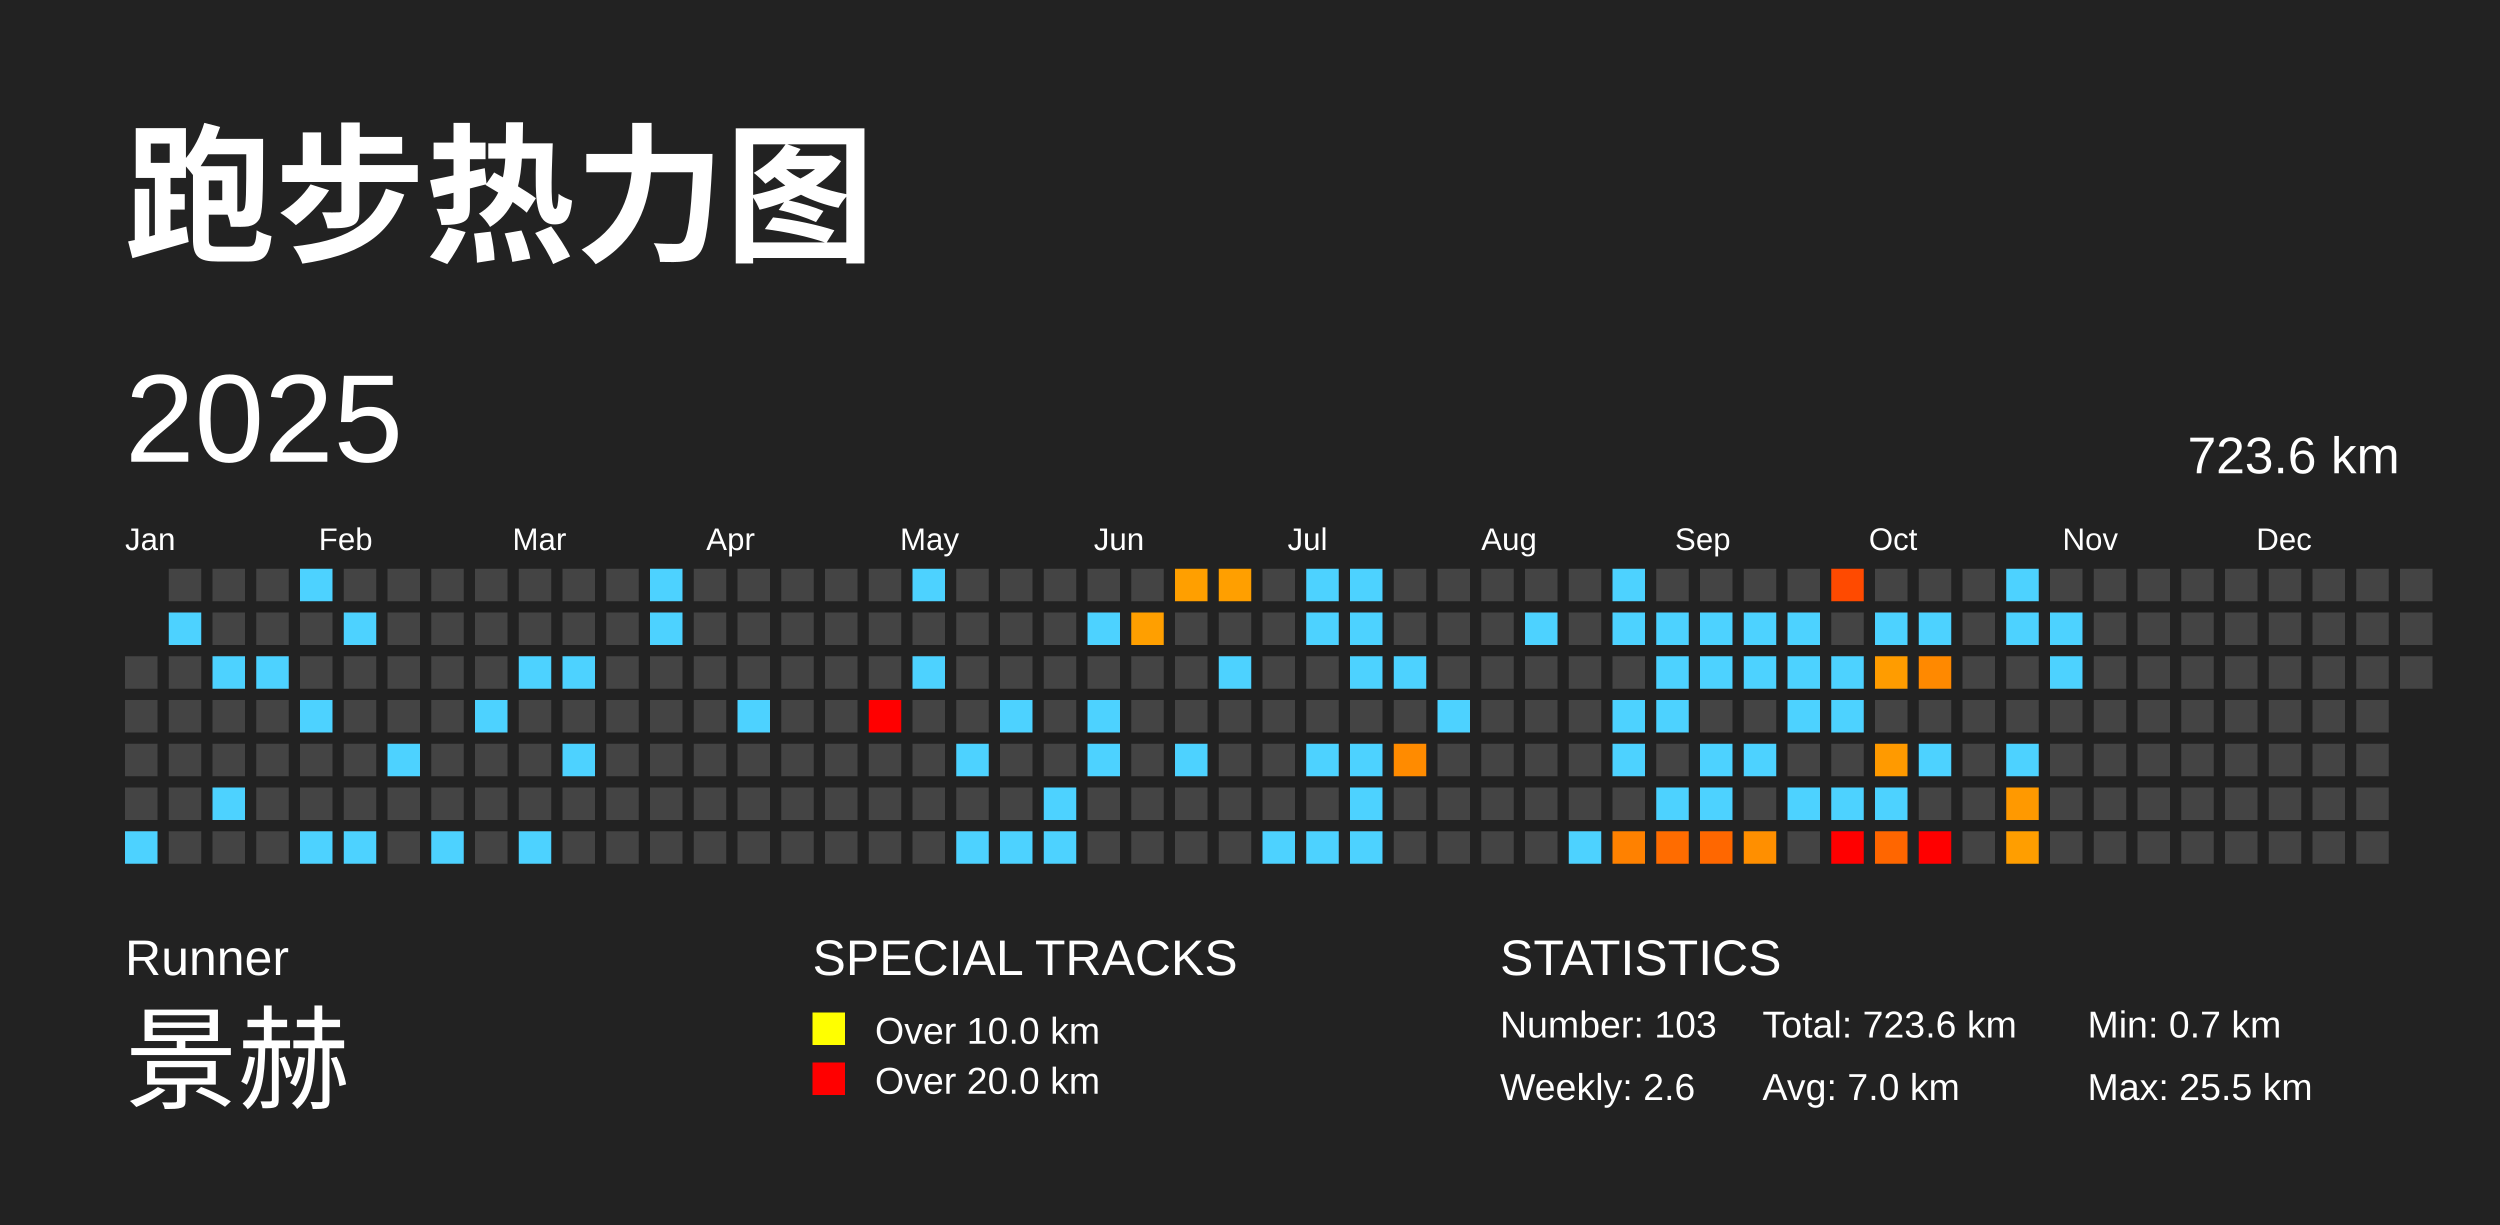
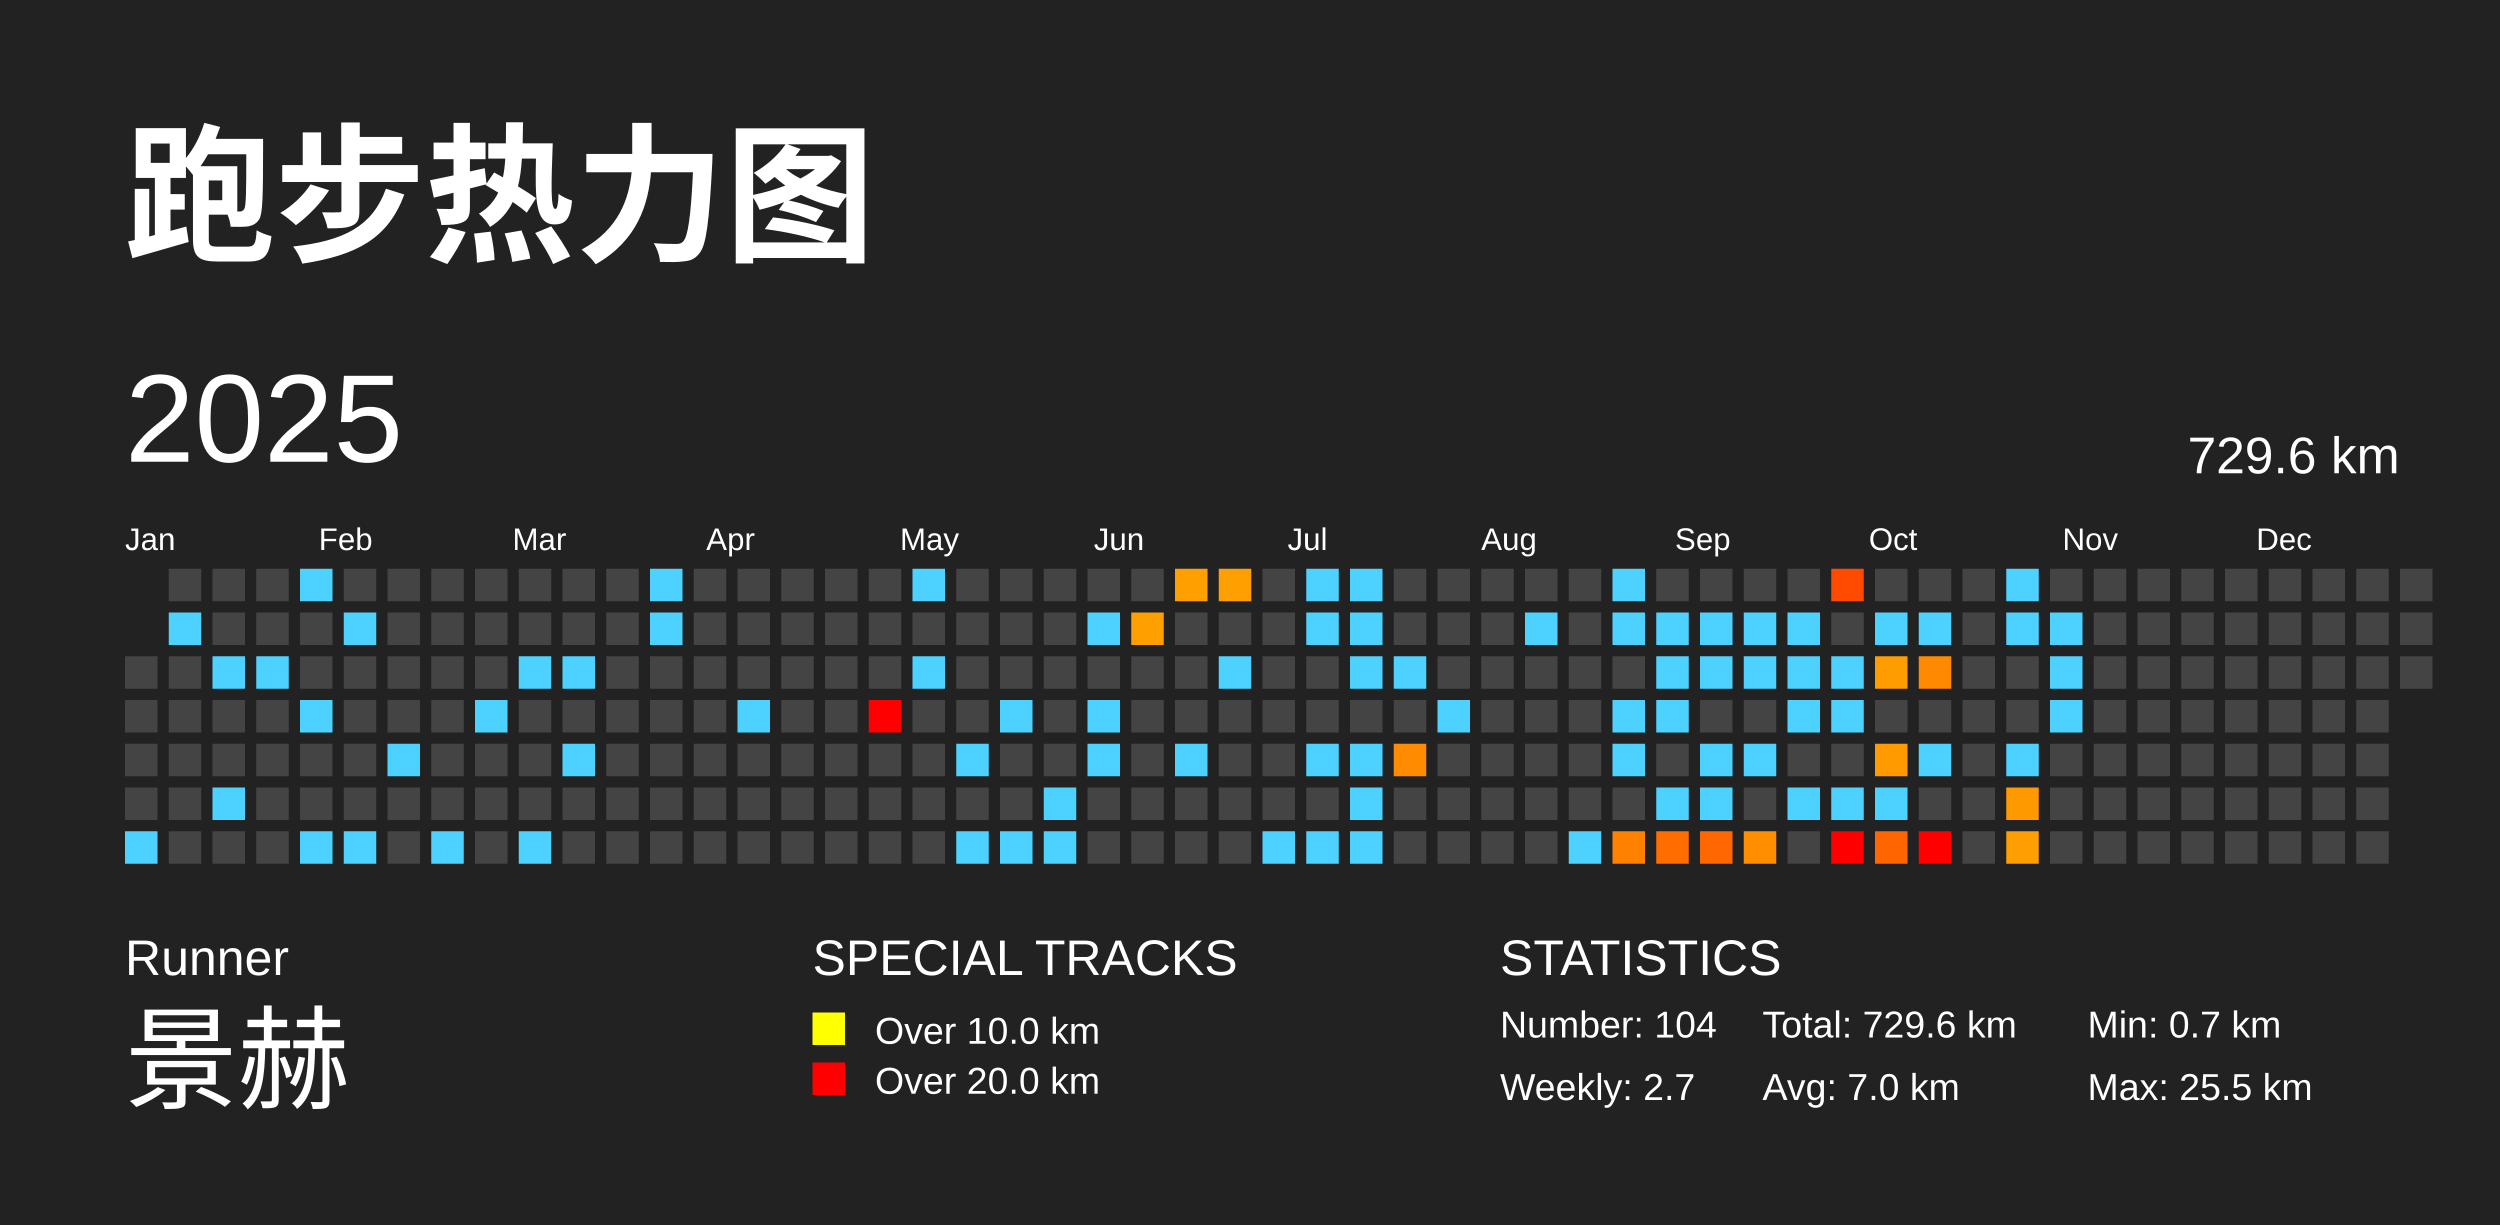
<svg xmlns="http://www.w3.org/2000/svg" baseProfile="full" height="98mm" version="1.1" viewBox="0,0,200,98" width="200mm">
  <defs />
  <rect fill="#222222" height="98" width="200" x="0" y="0" />
  <text fill="#FFFFFF" style="font-size:12px; font-family:Arial; font-weight:bold;" x="10" y="20">跑步热力图</text>
  <text fill="#FFFFFF" style="font-size:4px; font-family:Arial" x="10" y="78">Runner</text>
  <text fill="#FFFFFF" style="font-size:9px; font-family:Arial" x="10" y="88">景赫</text>
  <text fill="#FFFFFF" style="font-size:4px; font-family:Arial" x="65" y="78">SPECIAL TRACKS</text>
  <rect fill="yellow" height="2.6" width="2.6" x="65" y="81" />
  <text fill="#FFFFFF" style="font-size:3px; font-family:Arial" x="70" y="83.5">Over 10.0 km</text>
  <rect fill="red" height="2.6" width="2.6" x="65" y="85" />
  <text fill="#FFFFFF" style="font-size:3px; font-family:Arial" x="70" y="87.5">Over 20.0 km</text>
  <text fill="#FFFFFF" style="font-size:4px; font-family:Arial" x="120" y="78">STATISTICS</text>
-   <text fill="#FFFFFF" style="font-size:3px; font-family:Arial" x="120" y="83">Number: 103</text>
-   <text fill="#FFFFFF" style="font-size:3px; font-family:Arial" x="120" y="88">Weekly: 2.6</text>
-   <text fill="#FFFFFF" style="font-size:3px; font-family:Arial" x="141" y="83">Total: 723.6 km</text>
+   <text fill="#FFFFFF" style="font-size:3px; font-family:Arial" x="120" y="83">Number: 104</text>
+   <text fill="#FFFFFF" style="font-size:3px; font-family:Arial" x="120" y="88">Weekly: 2.7</text>
+   <text fill="#FFFFFF" style="font-size:3px; font-family:Arial" x="141" y="83">Total: 729.6 km</text>
  <text fill="#FFFFFF" style="font-size:3px; font-family:Arial" x="141" y="88">Avg: 7.0 km</text>
  <text fill="#FFFFFF" style="font-size:3px; font-family:Arial" x="167" y="83">Min: 0.7 km</text>
  <text fill="#FFFFFF" style="font-size:3px; font-family:Arial" x="167" y="88">Max: 25.5 km</text>
  <text dominant-baseline="hanging" fill="#FFFFFF" style="font-size:10.0px; font-family:Arial;" x="10" y="30">2025</text>
-   <text dominant-baseline="hanging" fill="#FFFFFF" style="font-size:4.125px; font-family:Arial;" x="175" y="35">723.6 km</text>
+   <text dominant-baseline="hanging" fill="#FFFFFF" style="font-size:4.125px; font-family:Arial;" x="175" y="35">729.6 km</text>
  <text fill="#FFFFFF" style="font-size:2.5px; font-family:Arial" x="10.0" y="44">Jan</text>
  <text fill="#FFFFFF" style="font-size:2.5px; font-family:Arial" x="25.5" y="44">Feb</text>
  <text fill="#FFFFFF" style="font-size:2.5px; font-family:Arial" x="41.0" y="44">Mar</text>
  <text fill="#FFFFFF" style="font-size:2.5px; font-family:Arial" x="56.5" y="44">Apr</text>
  <text fill="#FFFFFF" style="font-size:2.5px; font-family:Arial" x="72.0" y="44">May</text>
  <text fill="#FFFFFF" style="font-size:2.5px; font-family:Arial" x="87.5" y="44">Jun</text>
  <text fill="#FFFFFF" style="font-size:2.5px; font-family:Arial" x="103.0" y="44">Jul</text>
  <text fill="#FFFFFF" style="font-size:2.5px; font-family:Arial" x="118.5" y="44">Aug</text>
  <text fill="#FFFFFF" style="font-size:2.5px; font-family:Arial" x="134.0" y="44">Sep</text>
  <text fill="#FFFFFF" style="font-size:2.5px; font-family:Arial" x="149.5" y="44">Oct</text>
  <text fill="#FFFFFF" style="font-size:2.5px; font-family:Arial" x="165.0" y="44">Nov</text>
  <text fill="#FFFFFF" style="font-size:2.5px; font-family:Arial" x="180.5" y="44">Dec</text>
  <rect fill="#444444" height="2.6" width="2.6" x="10.0" y="52.5" />
  <rect fill="#444444" height="2.6" width="2.6" x="10.0" y="56.0" />
  <rect fill="#444444" height="2.6" width="2.6" x="10.0" y="59.5" />
  <rect fill="#444444" height="2.6" width="2.6" x="10.0" y="63.0" />
  <rect fill="#4dd2ff" height="2.6" width="2.6" x="10.0" y="66.5" />
  <rect fill="#444444" height="2.6" width="2.6" x="13.5" y="45.5" />
  <rect fill="#4dd2ff" height="2.6" width="2.6" x="13.5" y="49.0" />
  <rect fill="#444444" height="2.6" width="2.6" x="13.5" y="52.5" />
  <rect fill="#444444" height="2.6" width="2.6" x="13.5" y="56.0" />
  <rect fill="#444444" height="2.6" width="2.6" x="13.5" y="59.5" />
  <rect fill="#444444" height="2.6" width="2.6" x="13.5" y="63.0" />
  <rect fill="#444444" height="2.6" width="2.6" x="13.5" y="66.5" />
  <rect fill="#444444" height="2.6" width="2.6" x="17.0" y="45.5" />
  <rect fill="#444444" height="2.6" width="2.6" x="17.0" y="49.0" />
  <rect fill="#4dd2ff" height="2.6" width="2.6" x="17.0" y="52.5" />
  <rect fill="#444444" height="2.6" width="2.6" x="17.0" y="56.0" />
  <rect fill="#444444" height="2.6" width="2.6" x="17.0" y="59.5" />
  <rect fill="#4dd2ff" height="2.6" width="2.6" x="17.0" y="63.0" />
  <rect fill="#444444" height="2.6" width="2.6" x="17.0" y="66.5" />
  <rect fill="#444444" height="2.6" width="2.6" x="20.5" y="45.5" />
  <rect fill="#444444" height="2.6" width="2.6" x="20.5" y="49.0" />
  <rect fill="#4dd2ff" height="2.6" width="2.6" x="20.5" y="52.5" />
  <rect fill="#444444" height="2.6" width="2.6" x="20.5" y="56.0" />
  <rect fill="#444444" height="2.6" width="2.6" x="20.5" y="59.5" />
  <rect fill="#444444" height="2.6" width="2.6" x="20.5" y="63.0" />
  <rect fill="#444444" height="2.6" width="2.6" x="20.5" y="66.5" />
  <rect fill="#4dd2ff" height="2.6" width="2.6" x="24.0" y="45.5" />
  <rect fill="#444444" height="2.6" width="2.6" x="24.0" y="49.0" />
  <rect fill="#444444" height="2.6" width="2.6" x="24.0" y="52.5" />
  <rect fill="#4dd2ff" height="2.6" width="2.6" x="24.0" y="56.0" />
  <rect fill="#444444" height="2.6" width="2.6" x="24.0" y="59.5" />
  <rect fill="#444444" height="2.6" width="2.6" x="24.0" y="63.0" />
  <rect fill="#4dd2ff" height="2.6" width="2.6" x="24.0" y="66.5" />
  <rect fill="#444444" height="2.6" width="2.6" x="27.5" y="45.5" />
  <rect fill="#4dd2ff" height="2.6" width="2.6" x="27.5" y="49.0" />
  <rect fill="#444444" height="2.6" width="2.6" x="27.5" y="52.5" />
  <rect fill="#444444" height="2.6" width="2.6" x="27.5" y="56.0" />
  <rect fill="#444444" height="2.6" width="2.6" x="27.5" y="59.5" />
  <rect fill="#444444" height="2.6" width="2.6" x="27.5" y="63.0" />
  <rect fill="#4dd2ff" height="2.6" width="2.6" x="27.5" y="66.5" />
  <rect fill="#444444" height="2.6" width="2.6" x="31.0" y="45.5" />
  <rect fill="#444444" height="2.6" width="2.6" x="31.0" y="49.0" />
  <rect fill="#444444" height="2.6" width="2.6" x="31.0" y="52.5" />
  <rect fill="#444444" height="2.6" width="2.6" x="31.0" y="56.0" />
  <rect fill="#4dd2ff" height="2.6" width="2.6" x="31.0" y="59.5" />
  <rect fill="#444444" height="2.6" width="2.6" x="31.0" y="63.0" />
  <rect fill="#444444" height="2.6" width="2.6" x="31.0" y="66.5" />
  <rect fill="#444444" height="2.6" width="2.6" x="34.5" y="45.5" />
  <rect fill="#444444" height="2.6" width="2.6" x="34.5" y="49.0" />
  <rect fill="#444444" height="2.6" width="2.6" x="34.5" y="52.5" />
  <rect fill="#444444" height="2.6" width="2.6" x="34.5" y="56.0" />
  <rect fill="#444444" height="2.6" width="2.6" x="34.5" y="59.5" />
  <rect fill="#444444" height="2.6" width="2.6" x="34.5" y="63.0" />
  <rect fill="#4dd2ff" height="2.6" width="2.6" x="34.5" y="66.5" />
  <rect fill="#444444" height="2.6" width="2.6" x="38.0" y="45.5" />
  <rect fill="#444444" height="2.6" width="2.6" x="38.0" y="49.0" />
  <rect fill="#444444" height="2.6" width="2.6" x="38.0" y="52.5" />
  <rect fill="#4dd2ff" height="2.6" width="2.6" x="38.0" y="56.0" />
  <rect fill="#444444" height="2.6" width="2.6" x="38.0" y="59.5" />
  <rect fill="#444444" height="2.6" width="2.6" x="38.0" y="63.0" />
  <rect fill="#444444" height="2.6" width="2.6" x="38.0" y="66.5" />
  <rect fill="#444444" height="2.6" width="2.6" x="41.5" y="45.5" />
  <rect fill="#444444" height="2.6" width="2.6" x="41.5" y="49.0" />
  <rect fill="#4dd2ff" height="2.6" width="2.6" x="41.5" y="52.5" />
  <rect fill="#444444" height="2.6" width="2.6" x="41.5" y="56.0" />
  <rect fill="#444444" height="2.6" width="2.6" x="41.5" y="59.5" />
  <rect fill="#444444" height="2.6" width="2.6" x="41.5" y="63.0" />
  <rect fill="#4dd2ff" height="2.6" width="2.6" x="41.5" y="66.5" />
  <rect fill="#444444" height="2.6" width="2.6" x="45.0" y="45.5" />
  <rect fill="#444444" height="2.6" width="2.6" x="45.0" y="49.0" />
  <rect fill="#4dd2ff" height="2.6" width="2.6" x="45.0" y="52.5" />
  <rect fill="#444444" height="2.6" width="2.6" x="45.0" y="56.0" />
  <rect fill="#4dd2ff" height="2.6" width="2.6" x="45.0" y="59.5" />
  <rect fill="#444444" height="2.6" width="2.6" x="45.0" y="63.0" />
  <rect fill="#444444" height="2.6" width="2.6" x="45.0" y="66.5" />
  <rect fill="#444444" height="2.6" width="2.6" x="48.5" y="45.5" />
  <rect fill="#444444" height="2.6" width="2.6" x="48.5" y="49.0" />
  <rect fill="#444444" height="2.6" width="2.6" x="48.5" y="52.5" />
  <rect fill="#444444" height="2.6" width="2.6" x="48.5" y="56.0" />
  <rect fill="#444444" height="2.6" width="2.6" x="48.5" y="59.5" />
  <rect fill="#444444" height="2.6" width="2.6" x="48.5" y="63.0" />
  <rect fill="#444444" height="2.6" width="2.6" x="48.5" y="66.5" />
  <rect fill="#4dd2ff" height="2.6" width="2.6" x="52.0" y="45.5" />
  <rect fill="#4dd2ff" height="2.6" width="2.6" x="52.0" y="49.0" />
  <rect fill="#444444" height="2.6" width="2.6" x="52.0" y="52.5" />
  <rect fill="#444444" height="2.6" width="2.6" x="52.0" y="56.0" />
  <rect fill="#444444" height="2.6" width="2.6" x="52.0" y="59.5" />
  <rect fill="#444444" height="2.6" width="2.6" x="52.0" y="63.0" />
  <rect fill="#444444" height="2.6" width="2.6" x="52.0" y="66.5" />
  <rect fill="#444444" height="2.6" width="2.6" x="55.5" y="45.5" />
  <rect fill="#444444" height="2.6" width="2.6" x="55.5" y="49.0" />
  <rect fill="#444444" height="2.6" width="2.6" x="55.5" y="52.5" />
  <rect fill="#444444" height="2.6" width="2.6" x="55.5" y="56.0" />
  <rect fill="#444444" height="2.6" width="2.6" x="55.5" y="59.5" />
  <rect fill="#444444" height="2.6" width="2.6" x="55.5" y="63.0" />
  <rect fill="#444444" height="2.6" width="2.6" x="55.5" y="66.5" />
  <rect fill="#444444" height="2.6" width="2.6" x="59.0" y="45.5" />
  <rect fill="#444444" height="2.6" width="2.6" x="59.0" y="49.0" />
  <rect fill="#444444" height="2.6" width="2.6" x="59.0" y="52.5" />
  <rect fill="#4dd2ff" height="2.6" width="2.6" x="59.0" y="56.0" />
  <rect fill="#444444" height="2.6" width="2.6" x="59.0" y="59.5" />
  <rect fill="#444444" height="2.6" width="2.6" x="59.0" y="63.0" />
  <rect fill="#444444" height="2.6" width="2.6" x="59.0" y="66.5" />
  <rect fill="#444444" height="2.6" width="2.6" x="62.5" y="45.5" />
  <rect fill="#444444" height="2.6" width="2.6" x="62.5" y="49.0" />
  <rect fill="#444444" height="2.6" width="2.6" x="62.5" y="52.5" />
  <rect fill="#444444" height="2.6" width="2.6" x="62.5" y="56.0" />
  <rect fill="#444444" height="2.6" width="2.6" x="62.5" y="59.5" />
  <rect fill="#444444" height="2.6" width="2.6" x="62.5" y="63.0" />
  <rect fill="#444444" height="2.6" width="2.6" x="62.5" y="66.5" />
  <rect fill="#444444" height="2.6" width="2.6" x="66.0" y="45.5" />
  <rect fill="#444444" height="2.6" width="2.6" x="66.0" y="49.0" />
  <rect fill="#444444" height="2.6" width="2.6" x="66.0" y="52.5" />
  <rect fill="#444444" height="2.6" width="2.6" x="66.0" y="56.0" />
  <rect fill="#444444" height="2.6" width="2.6" x="66.0" y="59.5" />
  <rect fill="#444444" height="2.6" width="2.6" x="66.0" y="63.0" />
  <rect fill="#444444" height="2.6" width="2.6" x="66.0" y="66.5" />
  <rect fill="#444444" height="2.6" width="2.6" x="69.5" y="45.5" />
  <rect fill="#444444" height="2.6" width="2.6" x="69.5" y="49.0" />
  <rect fill="#444444" height="2.6" width="2.6" x="69.5" y="52.5" />
  <rect fill="red" height="2.6" width="2.6" x="69.5" y="56.0" />
  <rect fill="#444444" height="2.6" width="2.6" x="69.5" y="59.5" />
  <rect fill="#444444" height="2.6" width="2.6" x="69.5" y="63.0" />
  <rect fill="#444444" height="2.6" width="2.6" x="69.5" y="66.5" />
  <rect fill="#4dd2ff" height="2.6" width="2.6" x="73.0" y="45.5" />
  <rect fill="#444444" height="2.6" width="2.6" x="73.0" y="49.0" />
  <rect fill="#4dd2ff" height="2.6" width="2.6" x="73.0" y="52.5" />
  <rect fill="#444444" height="2.6" width="2.6" x="73.0" y="56.0" />
  <rect fill="#444444" height="2.6" width="2.6" x="73.0" y="59.5" />
  <rect fill="#444444" height="2.6" width="2.6" x="73.0" y="63.0" />
  <rect fill="#444444" height="2.6" width="2.6" x="73.0" y="66.5" />
  <rect fill="#444444" height="2.6" width="2.6" x="76.5" y="45.5" />
  <rect fill="#444444" height="2.6" width="2.6" x="76.5" y="49.0" />
  <rect fill="#444444" height="2.6" width="2.6" x="76.5" y="52.5" />
  <rect fill="#444444" height="2.6" width="2.6" x="76.5" y="56.0" />
  <rect fill="#4dd2ff" height="2.6" width="2.6" x="76.5" y="59.5" />
  <rect fill="#444444" height="2.6" width="2.6" x="76.5" y="63.0" />
  <rect fill="#4dd2ff" height="2.6" width="2.6" x="76.5" y="66.5" />
  <rect fill="#444444" height="2.6" width="2.6" x="80.0" y="45.5" />
  <rect fill="#444444" height="2.6" width="2.6" x="80.0" y="49.0" />
  <rect fill="#444444" height="2.6" width="2.6" x="80.0" y="52.5" />
  <rect fill="#4dd2ff" height="2.6" width="2.6" x="80.0" y="56.0" />
  <rect fill="#444444" height="2.6" width="2.6" x="80.0" y="59.5" />
  <rect fill="#444444" height="2.6" width="2.6" x="80.0" y="63.0" />
  <rect fill="#4dd2ff" height="2.6" width="2.6" x="80.0" y="66.5" />
  <rect fill="#444444" height="2.6" width="2.6" x="83.5" y="45.5" />
  <rect fill="#444444" height="2.6" width="2.6" x="83.5" y="49.0" />
  <rect fill="#444444" height="2.6" width="2.6" x="83.5" y="52.5" />
  <rect fill="#444444" height="2.6" width="2.6" x="83.5" y="56.0" />
  <rect fill="#444444" height="2.6" width="2.6" x="83.5" y="59.5" />
  <rect fill="#4dd2ff" height="2.6" width="2.6" x="83.5" y="63.0" />
  <rect fill="#4dd2ff" height="2.6" width="2.6" x="83.5" y="66.5" />
  <rect fill="#444444" height="2.6" width="2.6" x="87.0" y="45.5" />
  <rect fill="#4dd2ff" height="2.6" width="2.6" x="87.0" y="49.0" />
  <rect fill="#444444" height="2.6" width="2.6" x="87.0" y="52.5" />
  <rect fill="#4dd2ff" height="2.6" width="2.6" x="87.0" y="56.0" />
  <rect fill="#4dd2ff" height="2.6" width="2.6" x="87.0" y="59.5" />
  <rect fill="#444444" height="2.6" width="2.6" x="87.0" y="63.0" />
  <rect fill="#444444" height="2.6" width="2.6" x="87.0" y="66.5" />
  <rect fill="#444444" height="2.6" width="2.6" x="90.5" y="45.5" />
  <rect fill="#ff9f00" height="2.6" width="2.6" x="90.5" y="49.0" />
  <rect fill="#444444" height="2.6" width="2.6" x="90.5" y="52.5" />
  <rect fill="#444444" height="2.6" width="2.6" x="90.5" y="56.0" />
  <rect fill="#444444" height="2.6" width="2.6" x="90.5" y="59.5" />
  <rect fill="#444444" height="2.6" width="2.6" x="90.5" y="63.0" />
  <rect fill="#444444" height="2.6" width="2.6" x="90.5" y="66.5" />
  <rect fill="#ff9f00" height="2.6" width="2.6" x="94.0" y="45.5" />
  <rect fill="#444444" height="2.6" width="2.6" x="94.0" y="49.0" />
  <rect fill="#444444" height="2.6" width="2.6" x="94.0" y="52.5" />
  <rect fill="#444444" height="2.6" width="2.6" x="94.0" y="56.0" />
  <rect fill="#4dd2ff" height="2.6" width="2.6" x="94.0" y="59.5" />
  <rect fill="#444444" height="2.6" width="2.6" x="94.0" y="63.0" />
  <rect fill="#444444" height="2.6" width="2.6" x="94.0" y="66.5" />
  <rect fill="#ff9f00" height="2.6" width="2.6" x="97.5" y="45.5" />
  <rect fill="#444444" height="2.6" width="2.6" x="97.5" y="49.0" />
  <rect fill="#4dd2ff" height="2.6" width="2.6" x="97.5" y="52.5" />
  <rect fill="#444444" height="2.6" width="2.6" x="97.5" y="56.0" />
  <rect fill="#444444" height="2.6" width="2.6" x="97.5" y="59.5" />
  <rect fill="#444444" height="2.6" width="2.6" x="97.5" y="63.0" />
  <rect fill="#444444" height="2.6" width="2.6" x="97.5" y="66.5" />
  <rect fill="#444444" height="2.6" width="2.6" x="101.0" y="45.5" />
  <rect fill="#444444" height="2.6" width="2.6" x="101.0" y="49.0" />
  <rect fill="#444444" height="2.6" width="2.6" x="101.0" y="52.5" />
  <rect fill="#444444" height="2.6" width="2.6" x="101.0" y="56.0" />
  <rect fill="#444444" height="2.6" width="2.6" x="101.0" y="59.5" />
  <rect fill="#444444" height="2.6" width="2.6" x="101.0" y="63.0" />
  <rect fill="#4dd2ff" height="2.6" width="2.6" x="101.0" y="66.5" />
  <rect fill="#4dd2ff" height="2.6" width="2.6" x="104.5" y="45.5" />
  <rect fill="#4dd2ff" height="2.6" width="2.6" x="104.5" y="49.0" />
  <rect fill="#444444" height="2.6" width="2.6" x="104.5" y="52.5" />
  <rect fill="#444444" height="2.6" width="2.6" x="104.5" y="56.0" />
  <rect fill="#4dd2ff" height="2.6" width="2.6" x="104.5" y="59.5" />
  <rect fill="#444444" height="2.6" width="2.6" x="104.5" y="63.0" />
  <rect fill="#4dd2ff" height="2.6" width="2.6" x="104.5" y="66.5" />
  <rect fill="#4dd2ff" height="2.6" width="2.6" x="108.0" y="45.5" />
  <rect fill="#4dd2ff" height="2.6" width="2.6" x="108.0" y="49.0" />
  <rect fill="#4dd2ff" height="2.6" width="2.6" x="108.0" y="52.5" />
  <rect fill="#444444" height="2.6" width="2.6" x="108.0" y="56.0" />
  <rect fill="#4dd2ff" height="2.6" width="2.6" x="108.0" y="59.5" />
  <rect fill="#4dd2ff" height="2.6" width="2.6" x="108.0" y="63.0" />
  <rect fill="#4dd2ff" height="2.6" width="2.6" x="108.0" y="66.5" />
  <rect fill="#444444" height="2.6" width="2.6" x="111.5" y="45.5" />
  <rect fill="#444444" height="2.6" width="2.6" x="111.5" y="49.0" />
  <rect fill="#4dd2ff" height="2.6" width="2.6" x="111.5" y="52.5" />
  <rect fill="#444444" height="2.6" width="2.6" x="111.5" y="56.0" />
  <rect fill="#ff8b00" height="2.6" width="2.6" x="111.5" y="59.5" />
  <rect fill="#444444" height="2.6" width="2.6" x="111.5" y="63.0" />
  <rect fill="#444444" height="2.6" width="2.6" x="111.5" y="66.5" />
  <rect fill="#444444" height="2.6" width="2.6" x="115.0" y="45.5" />
  <rect fill="#444444" height="2.6" width="2.6" x="115.0" y="49.0" />
  <rect fill="#444444" height="2.6" width="2.6" x="115.0" y="52.5" />
  <rect fill="#4dd2ff" height="2.6" width="2.6" x="115.0" y="56.0" />
  <rect fill="#444444" height="2.6" width="2.6" x="115.0" y="59.5" />
  <rect fill="#444444" height="2.6" width="2.6" x="115.0" y="63.0" />
  <rect fill="#444444" height="2.6" width="2.6" x="115.0" y="66.5" />
  <rect fill="#444444" height="2.6" width="2.6" x="118.5" y="45.5" />
  <rect fill="#444444" height="2.6" width="2.6" x="118.5" y="49.0" />
  <rect fill="#444444" height="2.6" width="2.6" x="118.5" y="52.5" />
  <rect fill="#444444" height="2.6" width="2.6" x="118.5" y="56.0" />
  <rect fill="#444444" height="2.6" width="2.6" x="118.5" y="59.5" />
  <rect fill="#444444" height="2.6" width="2.6" x="118.5" y="63.0" />
  <rect fill="#444444" height="2.6" width="2.6" x="118.5" y="66.5" />
  <rect fill="#444444" height="2.6" width="2.6" x="122.0" y="45.5" />
  <rect fill="#4dd2ff" height="2.6" width="2.6" x="122.0" y="49.0" />
  <rect fill="#444444" height="2.6" width="2.6" x="122.0" y="52.5" />
  <rect fill="#444444" height="2.6" width="2.6" x="122.0" y="56.0" />
  <rect fill="#444444" height="2.6" width="2.6" x="122.0" y="59.5" />
  <rect fill="#444444" height="2.6" width="2.6" x="122.0" y="63.0" />
  <rect fill="#444444" height="2.6" width="2.6" x="122.0" y="66.5" />
  <rect fill="#444444" height="2.6" width="2.6" x="125.5" y="45.5" />
  <rect fill="#444444" height="2.6" width="2.6" x="125.5" y="49.0" />
  <rect fill="#444444" height="2.6" width="2.6" x="125.5" y="52.5" />
  <rect fill="#444444" height="2.6" width="2.6" x="125.5" y="56.0" />
  <rect fill="#444444" height="2.6" width="2.6" x="125.5" y="59.5" />
  <rect fill="#444444" height="2.6" width="2.6" x="125.5" y="63.0" />
  <rect fill="#4dd2ff" height="2.6" width="2.6" x="125.5" y="66.5" />
  <rect fill="#4dd2ff" height="2.6" width="2.6" x="129.0" y="45.5" />
  <rect fill="#4dd2ff" height="2.6" width="2.6" x="129.0" y="49.0" />
  <rect fill="#444444" height="2.6" width="2.6" x="129.0" y="52.5" />
  <rect fill="#4dd2ff" height="2.6" width="2.6" x="129.0" y="56.0" />
  <rect fill="#4dd2ff" height="2.6" width="2.6" x="129.0" y="59.5" />
  <rect fill="#444444" height="2.6" width="2.6" x="129.0" y="63.0" />
  <rect fill="#ff8100" height="2.6" width="2.6" x="129.0" y="66.5" />
  <rect fill="#444444" height="2.6" width="2.6" x="132.5" y="45.5" />
  <rect fill="#4dd2ff" height="2.6" width="2.6" x="132.5" y="49.0" />
  <rect fill="#4dd2ff" height="2.6" width="2.6" x="132.5" y="52.5" />
  <rect fill="#4dd2ff" height="2.6" width="2.6" x="132.5" y="56.0" />
  <rect fill="#444444" height="2.6" width="2.6" x="132.5" y="59.5" />
  <rect fill="#4dd2ff" height="2.6" width="2.6" x="132.5" y="63.0" />
  <rect fill="#ff6c00" height="2.6" width="2.6" x="132.5" y="66.5" />
  <rect fill="#444444" height="2.6" width="2.6" x="136.0" y="45.5" />
  <rect fill="#4dd2ff" height="2.6" width="2.6" x="136.0" y="49.0" />
  <rect fill="#4dd2ff" height="2.6" width="2.6" x="136.0" y="52.5" />
  <rect fill="#444444" height="2.6" width="2.6" x="136.0" y="56.0" />
  <rect fill="#4dd2ff" height="2.6" width="2.6" x="136.0" y="59.5" />
  <rect fill="#4dd2ff" height="2.6" width="2.6" x="136.0" y="63.0" />
  <rect fill="#ff6700" height="2.6" width="2.6" x="136.0" y="66.5" />
  <rect fill="#444444" height="2.6" width="2.6" x="139.5" y="45.5" />
  <rect fill="#4dd2ff" height="2.6" width="2.6" x="139.5" y="49.0" />
  <rect fill="#4dd2ff" height="2.6" width="2.6" x="139.5" y="52.5" />
  <rect fill="#444444" height="2.6" width="2.6" x="139.5" y="56.0" />
  <rect fill="#4dd2ff" height="2.6" width="2.6" x="139.5" y="59.5" />
  <rect fill="#444444" height="2.6" width="2.6" x="139.5" y="63.0" />
  <rect fill="#ff8f00" height="2.6" width="2.6" x="139.5" y="66.5" />
  <rect fill="#444444" height="2.6" width="2.6" x="143.0" y="45.5" />
  <rect fill="#4dd2ff" height="2.6" width="2.6" x="143.0" y="49.0" />
  <rect fill="#4dd2ff" height="2.6" width="2.6" x="143.0" y="52.5" />
  <rect fill="#4dd2ff" height="2.6" width="2.6" x="143.0" y="56.0" />
  <rect fill="#444444" height="2.6" width="2.6" x="143.0" y="59.5" />
  <rect fill="#4dd2ff" height="2.6" width="2.6" x="143.0" y="63.0" />
  <rect fill="#444444" height="2.6" width="2.6" x="143.0" y="66.5" />
  <rect fill="#ff4a00" height="2.6" width="2.6" x="146.5" y="45.5" />
  <rect fill="#444444" height="2.6" width="2.6" x="146.5" y="49.0" />
  <rect fill="#4dd2ff" height="2.6" width="2.6" x="146.5" y="52.5" />
  <rect fill="#4dd2ff" height="2.6" width="2.6" x="146.5" y="56.0" />
  <rect fill="#444444" height="2.6" width="2.6" x="146.5" y="59.5" />
  <rect fill="#4dd2ff" height="2.6" width="2.6" x="146.5" y="63.0" />
  <rect fill="red" height="2.6" width="2.6" x="146.5" y="66.5" />
  <rect fill="#444444" height="2.6" width="2.6" x="150.0" y="45.5" />
  <rect fill="#4dd2ff" height="2.6" width="2.6" x="150.0" y="49.0" />
  <rect fill="#ff9c00" height="2.6" width="2.6" x="150.0" y="52.5" />
  <rect fill="#444444" height="2.6" width="2.6" x="150.0" y="56.0" />
  <rect fill="#ff9a00" height="2.6" width="2.6" x="150.0" y="59.5" />
  <rect fill="#4dd2ff" height="2.6" width="2.6" x="150.0" y="63.0" />
  <rect fill="#ff6600" height="2.6" width="2.6" x="150.0" y="66.5" />
  <rect fill="#444444" height="2.6" width="2.6" x="153.5" y="45.5" />
  <rect fill="#4dd2ff" height="2.6" width="2.6" x="153.5" y="49.0" />
  <rect fill="#ff8900" height="2.6" width="2.6" x="153.5" y="52.5" />
  <rect fill="#444444" height="2.6" width="2.6" x="153.5" y="56.0" />
  <rect fill="#4dd2ff" height="2.6" width="2.6" x="153.5" y="59.5" />
  <rect fill="#444444" height="2.6" width="2.6" x="153.5" y="63.0" />
  <rect fill="red" height="2.6" width="2.6" x="153.5" y="66.5" />
  <rect fill="#444444" height="2.6" width="2.6" x="157.0" y="45.5" />
  <rect fill="#444444" height="2.6" width="2.6" x="157.0" y="49.0" />
  <rect fill="#444444" height="2.6" width="2.6" x="157.0" y="52.5" />
  <rect fill="#444444" height="2.6" width="2.6" x="157.0" y="56.0" />
  <rect fill="#444444" height="2.6" width="2.6" x="157.0" y="59.5" />
  <rect fill="#444444" height="2.6" width="2.6" x="157.0" y="63.0" />
  <rect fill="#444444" height="2.6" width="2.6" x="157.0" y="66.5" />
  <rect fill="#4dd2ff" height="2.6" width="2.6" x="160.5" y="45.5" />
  <rect fill="#4dd2ff" height="2.6" width="2.6" x="160.5" y="49.0" />
  <rect fill="#444444" height="2.6" width="2.6" x="160.5" y="52.5" />
  <rect fill="#444444" height="2.6" width="2.6" x="160.5" y="56.0" />
  <rect fill="#4dd2ff" height="2.6" width="2.6" x="160.5" y="59.5" />
  <rect fill="#ff9900" height="2.6" width="2.6" x="160.5" y="63.0" />
  <rect fill="#ff9e00" height="2.6" width="2.6" x="160.5" y="66.5" />
  <rect fill="#444444" height="2.6" width="2.6" x="164.0" y="45.5" />
  <rect fill="#4dd2ff" height="2.6" width="2.6" x="164.0" y="49.0" />
  <rect fill="#4dd2ff" height="2.6" width="2.6" x="164.0" y="52.5" />
-   <rect fill="#444444" height="2.6" width="2.6" x="164.0" y="56.0" />
+   <rect fill="#4dd2ff" height="2.6" width="2.6" x="164.0" y="56.0" />
  <rect fill="#444444" height="2.6" width="2.6" x="164.0" y="59.5" />
  <rect fill="#444444" height="2.6" width="2.6" x="164.0" y="63.0" />
  <rect fill="#444444" height="2.6" width="2.6" x="164.0" y="66.5" />
  <rect fill="#444444" height="2.6" width="2.6" x="167.5" y="45.5" />
  <rect fill="#444444" height="2.6" width="2.6" x="167.5" y="49.0" />
  <rect fill="#444444" height="2.6" width="2.6" x="167.5" y="52.5" />
  <rect fill="#444444" height="2.6" width="2.6" x="167.5" y="56.0" />
  <rect fill="#444444" height="2.6" width="2.6" x="167.5" y="59.5" />
  <rect fill="#444444" height="2.6" width="2.6" x="167.5" y="63.0" />
  <rect fill="#444444" height="2.6" width="2.6" x="167.5" y="66.5" />
  <rect fill="#444444" height="2.6" width="2.6" x="171.0" y="45.5" />
  <rect fill="#444444" height="2.6" width="2.6" x="171.0" y="49.0" />
  <rect fill="#444444" height="2.6" width="2.6" x="171.0" y="52.5" />
  <rect fill="#444444" height="2.6" width="2.6" x="171.0" y="56.0" />
  <rect fill="#444444" height="2.6" width="2.6" x="171.0" y="59.5" />
  <rect fill="#444444" height="2.6" width="2.6" x="171.0" y="63.0" />
  <rect fill="#444444" height="2.6" width="2.6" x="171.0" y="66.5" />
  <rect fill="#444444" height="2.6" width="2.6" x="174.5" y="45.5" />
  <rect fill="#444444" height="2.6" width="2.6" x="174.5" y="49.0" />
  <rect fill="#444444" height="2.6" width="2.6" x="174.5" y="52.5" />
  <rect fill="#444444" height="2.6" width="2.6" x="174.5" y="56.0" />
  <rect fill="#444444" height="2.6" width="2.6" x="174.5" y="59.5" />
  <rect fill="#444444" height="2.6" width="2.6" x="174.5" y="63.0" />
  <rect fill="#444444" height="2.6" width="2.6" x="174.5" y="66.5" />
  <rect fill="#444444" height="2.6" width="2.6" x="178.0" y="45.5" />
  <rect fill="#444444" height="2.6" width="2.6" x="178.0" y="49.0" />
  <rect fill="#444444" height="2.6" width="2.6" x="178.0" y="52.5" />
  <rect fill="#444444" height="2.6" width="2.6" x="178.0" y="56.0" />
  <rect fill="#444444" height="2.6" width="2.6" x="178.0" y="59.5" />
  <rect fill="#444444" height="2.6" width="2.6" x="178.0" y="63.0" />
  <rect fill="#444444" height="2.6" width="2.6" x="178.0" y="66.5" />
  <rect fill="#444444" height="2.6" width="2.6" x="181.5" y="45.5" />
  <rect fill="#444444" height="2.6" width="2.6" x="181.5" y="49.0" />
  <rect fill="#444444" height="2.6" width="2.6" x="181.5" y="52.5" />
  <rect fill="#444444" height="2.6" width="2.6" x="181.5" y="56.0" />
  <rect fill="#444444" height="2.6" width="2.6" x="181.5" y="59.5" />
  <rect fill="#444444" height="2.6" width="2.6" x="181.5" y="63.0" />
  <rect fill="#444444" height="2.6" width="2.6" x="181.5" y="66.5" />
  <rect fill="#444444" height="2.6" width="2.6" x="185.0" y="45.5" />
  <rect fill="#444444" height="2.6" width="2.6" x="185.0" y="49.0" />
  <rect fill="#444444" height="2.6" width="2.6" x="185.0" y="52.5" />
  <rect fill="#444444" height="2.6" width="2.6" x="185.0" y="56.0" />
  <rect fill="#444444" height="2.6" width="2.6" x="185.0" y="59.5" />
  <rect fill="#444444" height="2.6" width="2.6" x="185.0" y="63.0" />
  <rect fill="#444444" height="2.6" width="2.6" x="185.0" y="66.5" />
  <rect fill="#444444" height="2.6" width="2.6" x="188.5" y="45.5" />
  <rect fill="#444444" height="2.6" width="2.6" x="188.5" y="49.0" />
  <rect fill="#444444" height="2.6" width="2.6" x="188.5" y="52.5" />
  <rect fill="#444444" height="2.6" width="2.6" x="188.5" y="56.0" />
  <rect fill="#444444" height="2.6" width="2.6" x="188.5" y="59.5" />
  <rect fill="#444444" height="2.6" width="2.6" x="188.5" y="63.0" />
  <rect fill="#444444" height="2.6" width="2.6" x="188.5" y="66.5" />
  <rect fill="#444444" height="2.6" width="2.6" x="192.0" y="45.5" />
  <rect fill="#444444" height="2.6" width="2.6" x="192.0" y="49.0" />
  <rect fill="#444444" height="2.6" width="2.6" x="192.0" y="52.5" />
</svg>
